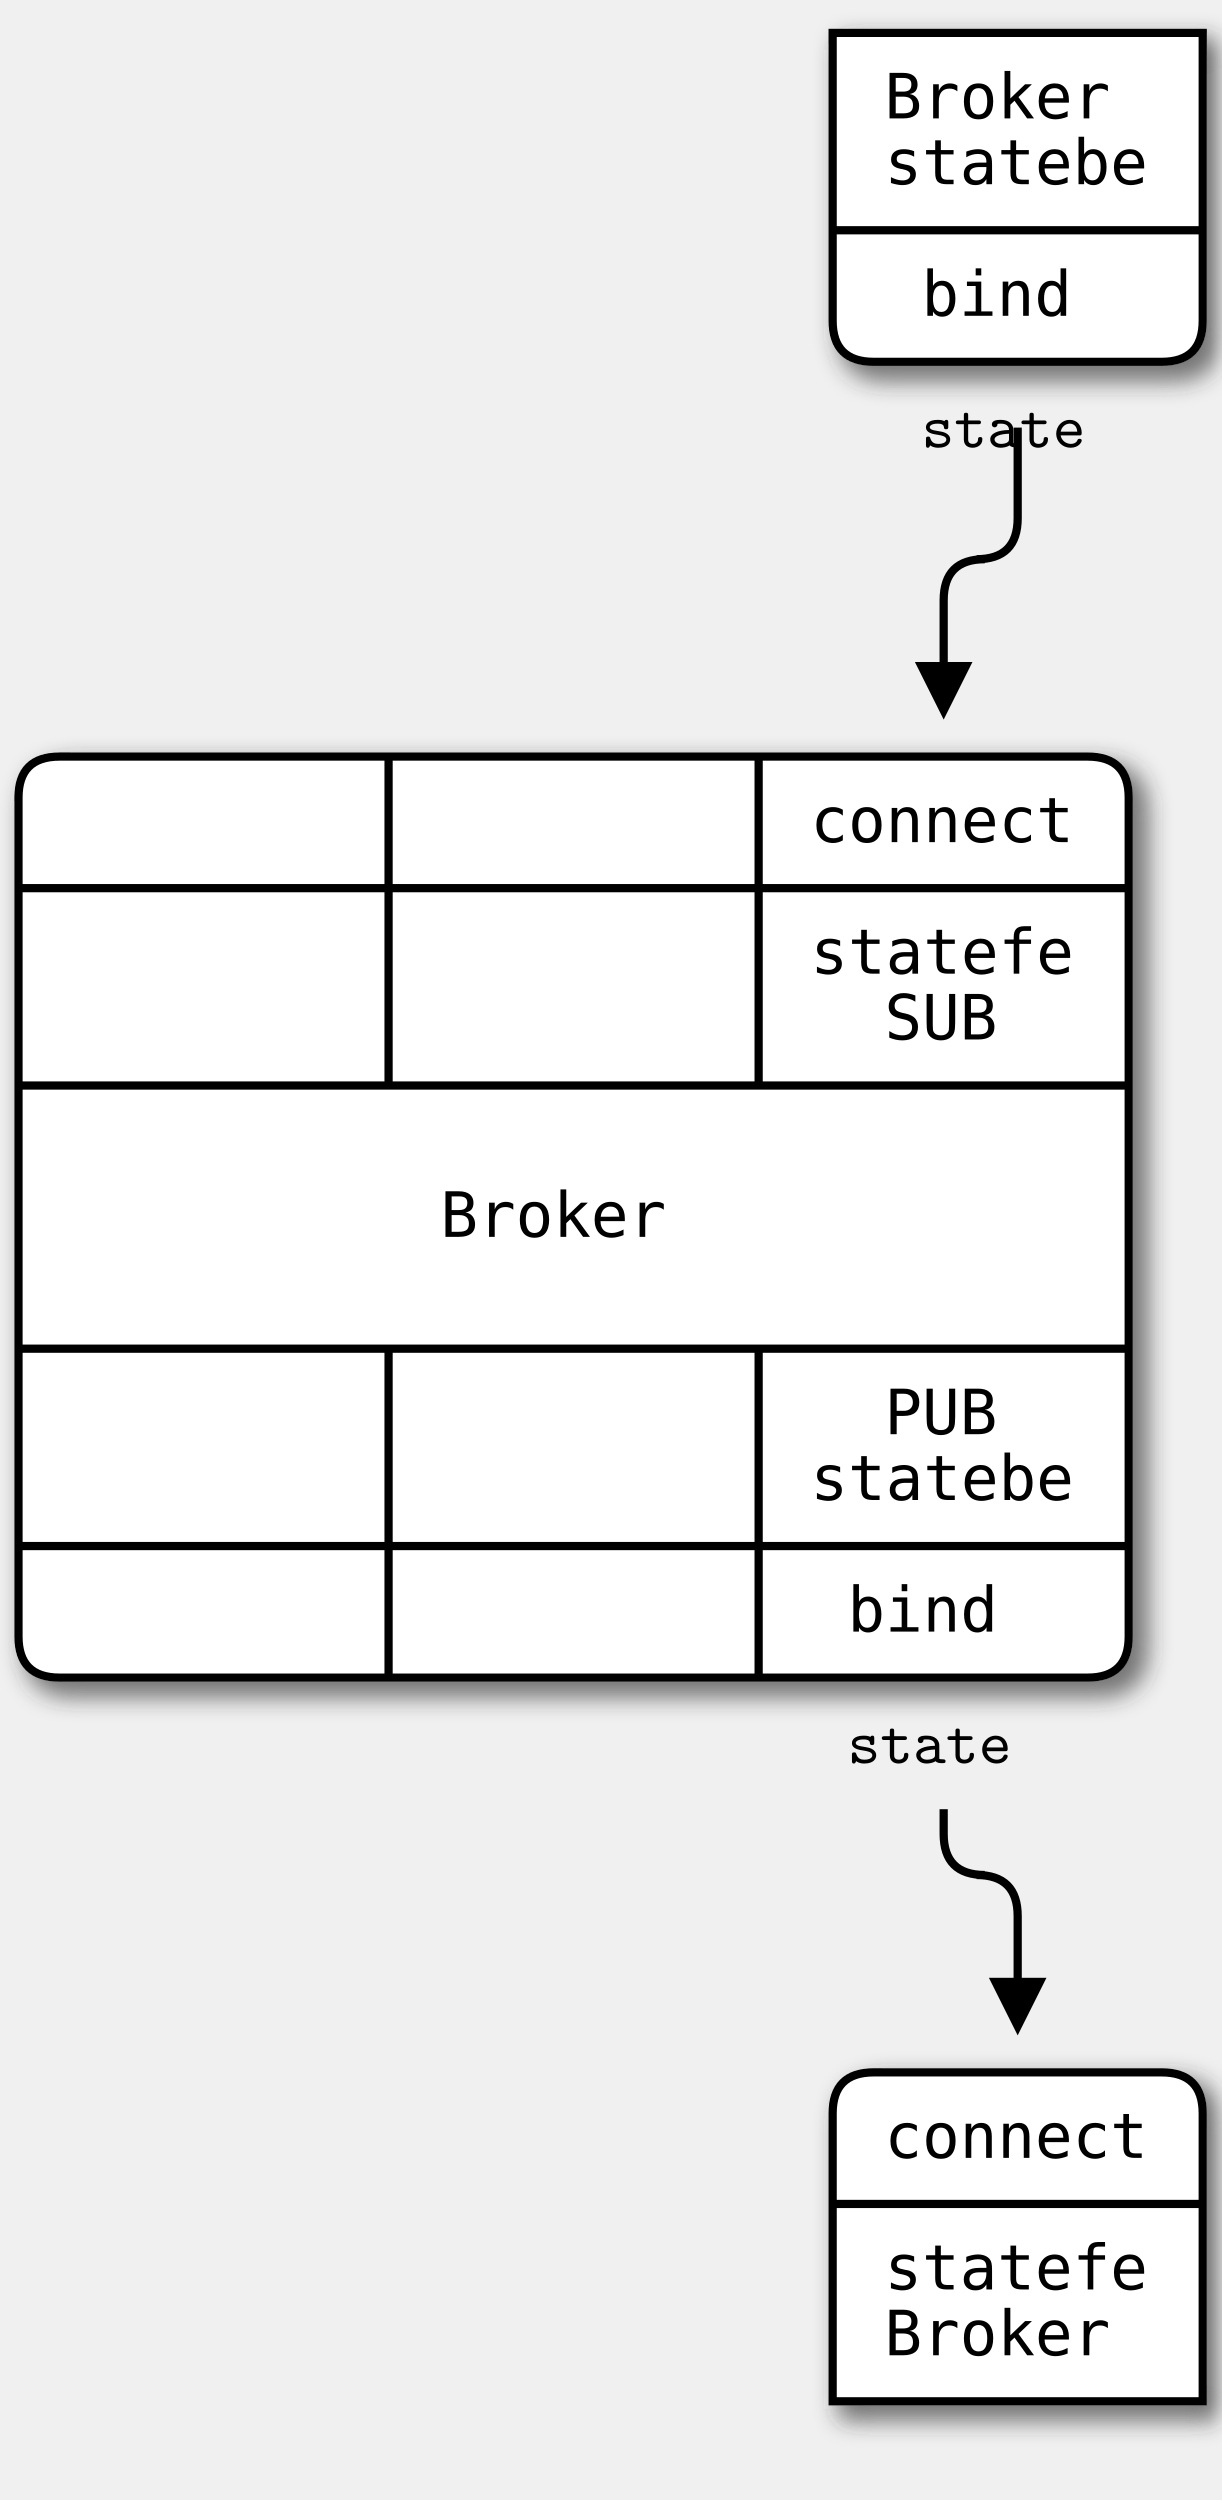
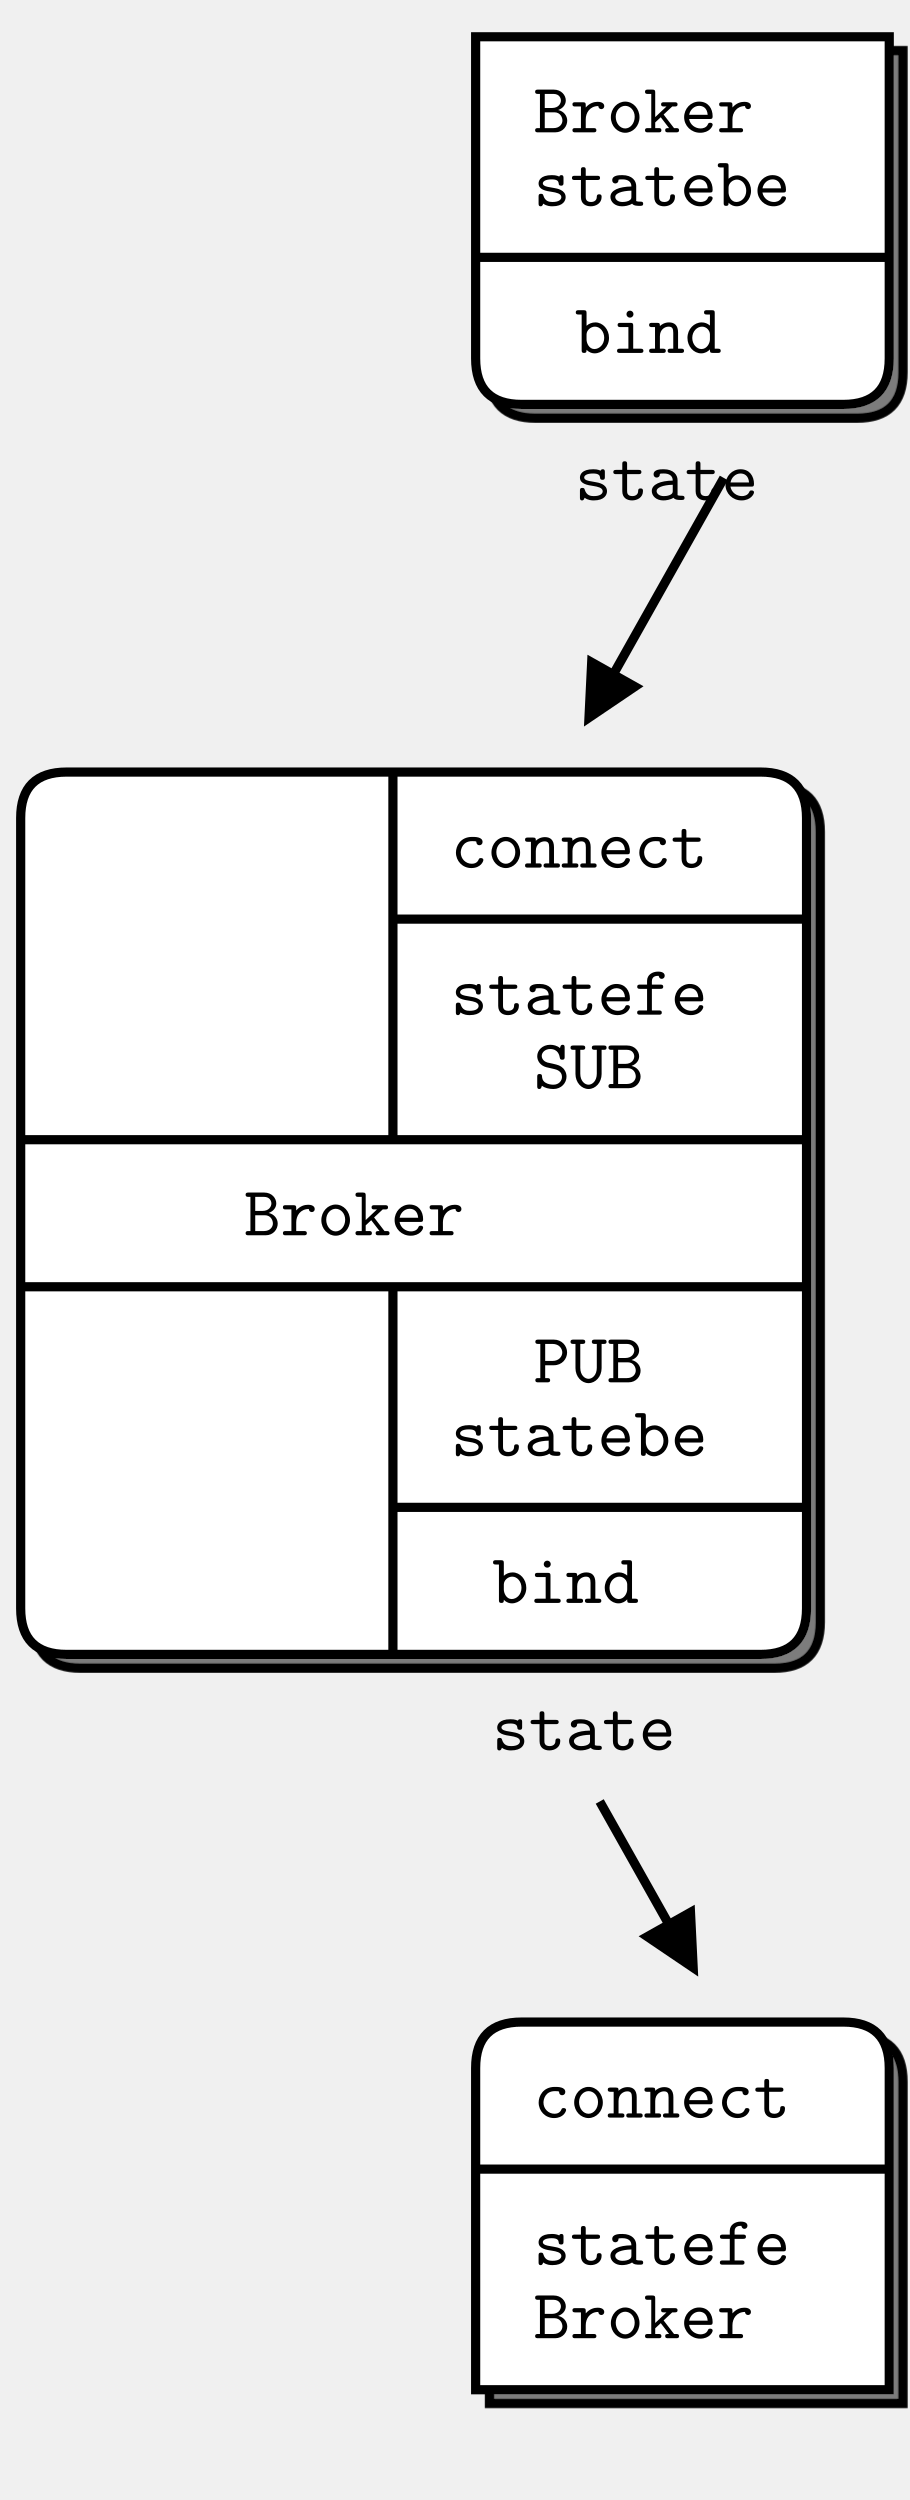
- <svg xmlns="http://www.w3.org/2000/svg" width="297px" height="608px" version="1.1">
+ <svg xmlns="http://www.w3.org/2000/svg" width="198px" height="544px" version="1.1">
  <defs>
    <filter id="dsFilter" width="150%" height="150%">
      <feOffset result="offOut" in="SourceGraphic" dx="3" dy="3" />
      <feColorMatrix result="matrixOut" in="offOut" type="matrix" values="0.2 0 0 0 0 0 0.2 0 0 0 0 0 0.2 0 0 0 0 0 1 0" />
-       <feGaussianBlur result="blurOut" in="matrixOut" stdDeviation="3" />
-       <feBlend in="SourceGraphic" in2="blurOut" mode="normal" />
+       <feBlend in="SourceGraphic" in2="matrixOut" mode="normal" />
    </filter>
    <marker id="iPointer" viewBox="0 0 10 10" refX="5" refY="5" markerUnits="strokeWidth" markerWidth="8" markerHeight="7" orient="auto">
      <path d="M 10 0 L 10 10 L 0 5 z" />
    </marker>
    <marker id="Pointer" viewBox="0 0 10 10" refX="5" refY="5" markerUnits="strokeWidth" markerWidth="8" markerHeight="7" orient="auto">
      <path d="M 0 0 L 10 5 L 0 10 z" />
    </marker>
  </defs>
  <g id="boxes" stroke="black" stroke-width="2" fill="none">
    <g id="group0">
-       <path id="path0" filter="url(#dsFilter)" fill="#fff" d="M 202.5 8 L 292.5 8 L 292.5 78 Q 292.5 88 282.5 88 L 212.5 88 Q 202.5 88 202.5 78 Z" />
-       <text x="215.1" y="28.8" id="text0" fill="#000" stroke="none" style="font-family:Consolas,Monaco,Anonymous Pro,Anonymous,Bitstream Sans Mono,monospace;font-size:15.2px">Broker </text>
-       <text x="215.1" y="44.8" id="text0" fill="#000" stroke="none" style="font-family:Consolas,Monaco,Anonymous Pro,Anonymous,Bitstream Sans Mono,monospace;font-size:15.2px">statebe </text>
-       <text x="224.1" y="76.8" id="text0" fill="#000" stroke="none" style="font-family:Consolas,Monaco,Anonymous Pro,Anonymous,Bitstream Sans Mono,monospace;font-size:15.2px">bind </text>
+       <path id="path0" filter="url(#dsFilter)" fill="#fff" d="M 103.5 8 L 193.5 8 L 193.5 78 Q 193.5 88 183.5 88 L 113.5 88 Q 103.5 88 103.5 78 Z" />
+       <text x="116.1" y="28.8" id="text0" fill="#000" stroke="none" style="font-family:LMMono10,monospace;font-size:15.2px">Broker </text>
+       <text x="116.1" y="44.8" id="text0" fill="#000" stroke="none" style="font-family:LMMono10,monospace;font-size:15.2px">statebe </text>
+       <text x="125.1" y="76.8" id="text0" fill="#000" stroke="none" style="font-family:LMMono10,monospace;font-size:15.2px">bind </text>
    </g>
-     <g id="group8">
-       <path id="path8" filter="url(#dsFilter)" fill="#fff" d="M 4.5 194 Q 4.5 184 14.5 184 L 264.5 184 Q 274.5 184 274.5 194 L 274.5 398 Q 274.5 408 264.5 408 L 14.5 408 Q 4.5 408 4.5 398 Z" />
-       <text x="197.1" y="204.8" id="text8" fill="#000" stroke="none" style="font-family:Consolas,Monaco,Anonymous Pro,Anonymous,Bitstream Sans Mono,monospace;font-size:15.2px">connect </text>
-       <text x="197.1" y="236.8" id="text8" fill="#000" stroke="none" style="font-family:Consolas,Monaco,Anonymous Pro,Anonymous,Bitstream Sans Mono,monospace;font-size:15.2px">statefe </text>
-       <text x="215.1" y="252.8" id="text8" fill="#000" stroke="none" style="font-family:Consolas,Monaco,Anonymous Pro,Anonymous,Bitstream Sans Mono,monospace;font-size:15.2px">SUB </text>
-       <text x="107.1" y="300.8" id="text8" fill="#000" stroke="none" style="font-family:Consolas,Monaco,Anonymous Pro,Anonymous,Bitstream Sans Mono,monospace;font-size:15.2px">Broker </text>
-       <text x="215.1" y="348.8" id="text8" fill="#000" stroke="none" style="font-family:Consolas,Monaco,Anonymous Pro,Anonymous,Bitstream Sans Mono,monospace;font-size:15.2px">PUB </text>
-       <text x="197.1" y="364.8" id="text8" fill="#000" stroke="none" style="font-family:Consolas,Monaco,Anonymous Pro,Anonymous,Bitstream Sans Mono,monospace;font-size:15.2px">statebe </text>
-       <text x="206.1" y="396.8" id="text8" fill="#000" stroke="none" style="font-family:Consolas,Monaco,Anonymous Pro,Anonymous,Bitstream Sans Mono,monospace;font-size:15.2px">bind </text>
+     <g id="group6">
+       <path id="path6" filter="url(#dsFilter)" fill="#fff" d="M 4.5 178 Q 4.5 168 14.5 168 L 165.5 168 Q 175.5 168 175.5 178 L 175.5 350 Q 175.5 360 165.5 360 L 14.5 360 Q 4.5 360 4.5 350 Z" />
+       <text x="98.1" y="188.8" id="text6" fill="#000" stroke="none" style="font-family:LMMono10,monospace;font-size:15.2px">connect </text>
+       <text x="98.1" y="220.8" id="text6" fill="#000" stroke="none" style="font-family:LMMono10,monospace;font-size:15.2px">statefe </text>
+       <text x="116.1" y="236.8" id="text6" fill="#000" stroke="none" style="font-family:LMMono10,monospace;font-size:15.2px">SUB </text>
+       <text x="53.1" y="268.8" id="text6" fill="#000" stroke="none" style="font-family:LMMono10,monospace;font-size:15.2px">Broker </text>
+       <text x="116.1" y="300.8" id="text6" fill="#000" stroke="none" style="font-family:LMMono10,monospace;font-size:15.2px">PUB </text>
+       <text x="98.1" y="316.8" id="text6" fill="#000" stroke="none" style="font-family:LMMono10,monospace;font-size:15.2px">statebe </text>
+       <text x="107.1" y="348.8" id="text6" fill="#000" stroke="none" style="font-family:LMMono10,monospace;font-size:15.2px">bind </text>
    </g>
-     <g id="group34">
-       <path id="path34" filter="url(#dsFilter)" fill="#fff" d="M 202.5 514 Q 202.5 504 212.5 504 L 282.5 504 Q 292.5 504 292.5 514 L 292.5 584 L 202.5 584 Z" />
-       <text x="215.1" y="524.8" id="text34" fill="#000" stroke="none" style="font-family:Consolas,Monaco,Anonymous Pro,Anonymous,Bitstream Sans Mono,monospace;font-size:15.2px">connect </text>
-       <text x="215.1" y="556.8" id="text34" fill="#000" stroke="none" style="font-family:Consolas,Monaco,Anonymous Pro,Anonymous,Bitstream Sans Mono,monospace;font-size:15.2px">statefe </text>
-       <text x="215.1" y="572.8" id="text34" fill="#000" stroke="none" style="font-family:Consolas,Monaco,Anonymous Pro,Anonymous,Bitstream Sans Mono,monospace;font-size:15.2px">Broker </text>
+     <g id="group22">
+       <path id="path22" filter="url(#dsFilter)" fill="#fff" d="M 103.5 450 Q 103.5 440 113.5 440 L 183.5 440 Q 193.5 440 193.5 450 L 193.5 520 L 103.5 520 Z" />
+       <text x="116.1" y="460.8" id="text22" fill="#000" stroke="none" style="font-family:LMMono10,monospace;font-size:15.2px">connect </text>
+       <text x="116.1" y="492.8" id="text22" fill="#000" stroke="none" style="font-family:LMMono10,monospace;font-size:15.2px">statefe </text>
+       <text x="116.1" y="508.8" id="text22" fill="#000" stroke="none" style="font-family:LMMono10,monospace;font-size:15.2px">Broker </text>
    </g>
  </g>
  <g id="lines" stroke="black" stroke-width="2" fill="none">
-     <g id="group53">
-       <path id="path53" d="M 4.5 216 L 94.5 216 L 184.5 216 L 274.5 216 " />
+     <g id="group43">
+       <path id="path43" d="M 4.5 248 L 85.5 248 L 175.5 248 " />
    </g>
-     <g id="group57">
-       <path id="path57" d="M 4.5 264 L 94.5 264 L 184.5 264 L 274.5 264 " />
+     <g id="group46">
+       <path id="path46" d="M 4.5 280 L 85.5 280 L 175.5 280 " />
    </g>
-     <g id="group62">
-       <path id="path62" d="M 4.5 328 L 94.5 328 L 184.5 328 L 274.5 328 " />
+     <g id="group346">
+       <path id="path346" d="M 85.5 168 L 85.5 200 L 85.5 248 " />
    </g>
-     <g id="group66">
-       <path id="path66" d="M 4.5 376 L 94.5 376 L 184.5 376 L 274.5 376 " />
+     <g id="group349">
+       <path id="path349" d="M 85.5 200 L 175.5 200 " />
    </g>
-     <g id="group435">
-       <path id="path435" d="M 94.5 184 L 94.5 216 L 94.5 264 " />
+     <g id="group355">
+       <path id="path355" d="M 85.5 280 L 85.5 328 L 85.5 360 " />
    </g>
-     <g id="group445">
-       <path id="path445" d="M 94.5 328 L 94.5 376 L 94.5 408 " />
+     <g id="group359">
+       <path id="path359" d="M 85.5 328 L 175.5 328 " />
    </g>
-     <g id="group817">
-       <path id="path817" d="M 184.5 184 L 184.5 216 L 184.5 264 " />
+     <g id="group411">
+       <path id="path411" d="M 103.5 56 L 193.5 56 " />
    </g>
-     <g id="group827">
-       <path id="path827" d="M 184.5 328 L 184.5 376 L 184.5 408 " />
+     <g id="group438">
+       <path id="path438" d="M 103.5 472 L 193.5 472 " />
    </g>
-     <g id="group887">
-       <path id="path887" d="M 202.5 56 L 292.5 56 " />
+     <g id="group521">
+       <path id="path521" marker-start="url(#iPointer)" d="M 130.5 152 L 157.5 104 " />
    </g>
-     <g id="group918">
-       <path id="path918" d="M 202.5 536 L 292.5 536 " />
-     </g>
-     <g id="group1010">
-       <path id="path1010" marker-start="url(#iPointer)" d="M 229.5 168 L 229.5 146 Q 229.5 136 239.5 136 L 237.5 136 Q 247.5 136 247.5 126 L 247.5 104 " />
-     </g>
-     <g id="group1027">
-       <path id="path1027" marker-end="url(#Pointer)" d="M 229.5 440 L 229.5 446 Q 229.5 456 239.5 456 L 237.5 456 Q 247.5 456 247.5 466 L 247.5 488 " />
+     <g id="group536">
+       <path id="path536" marker-end="url(#Pointer)" d="M 130.5 392 L 148.5 424 " />
    </g>
  </g>
  <g id="text" fill="black" style="font-family:LMMono10,monospace;font-size:15.2px">
-     <text x="224.1" y="108.8" id="text3" fill="#000">state</text>
-     <text x="206.1" y="428.8" id="text11" fill="#000">state</text>
+     <text x="125.1" y="108.8" id="text3" fill="#000">state</text>
+     <text x="107.1" y="380.8" id="text11" fill="#000">state</text>
  </g>
</svg>
